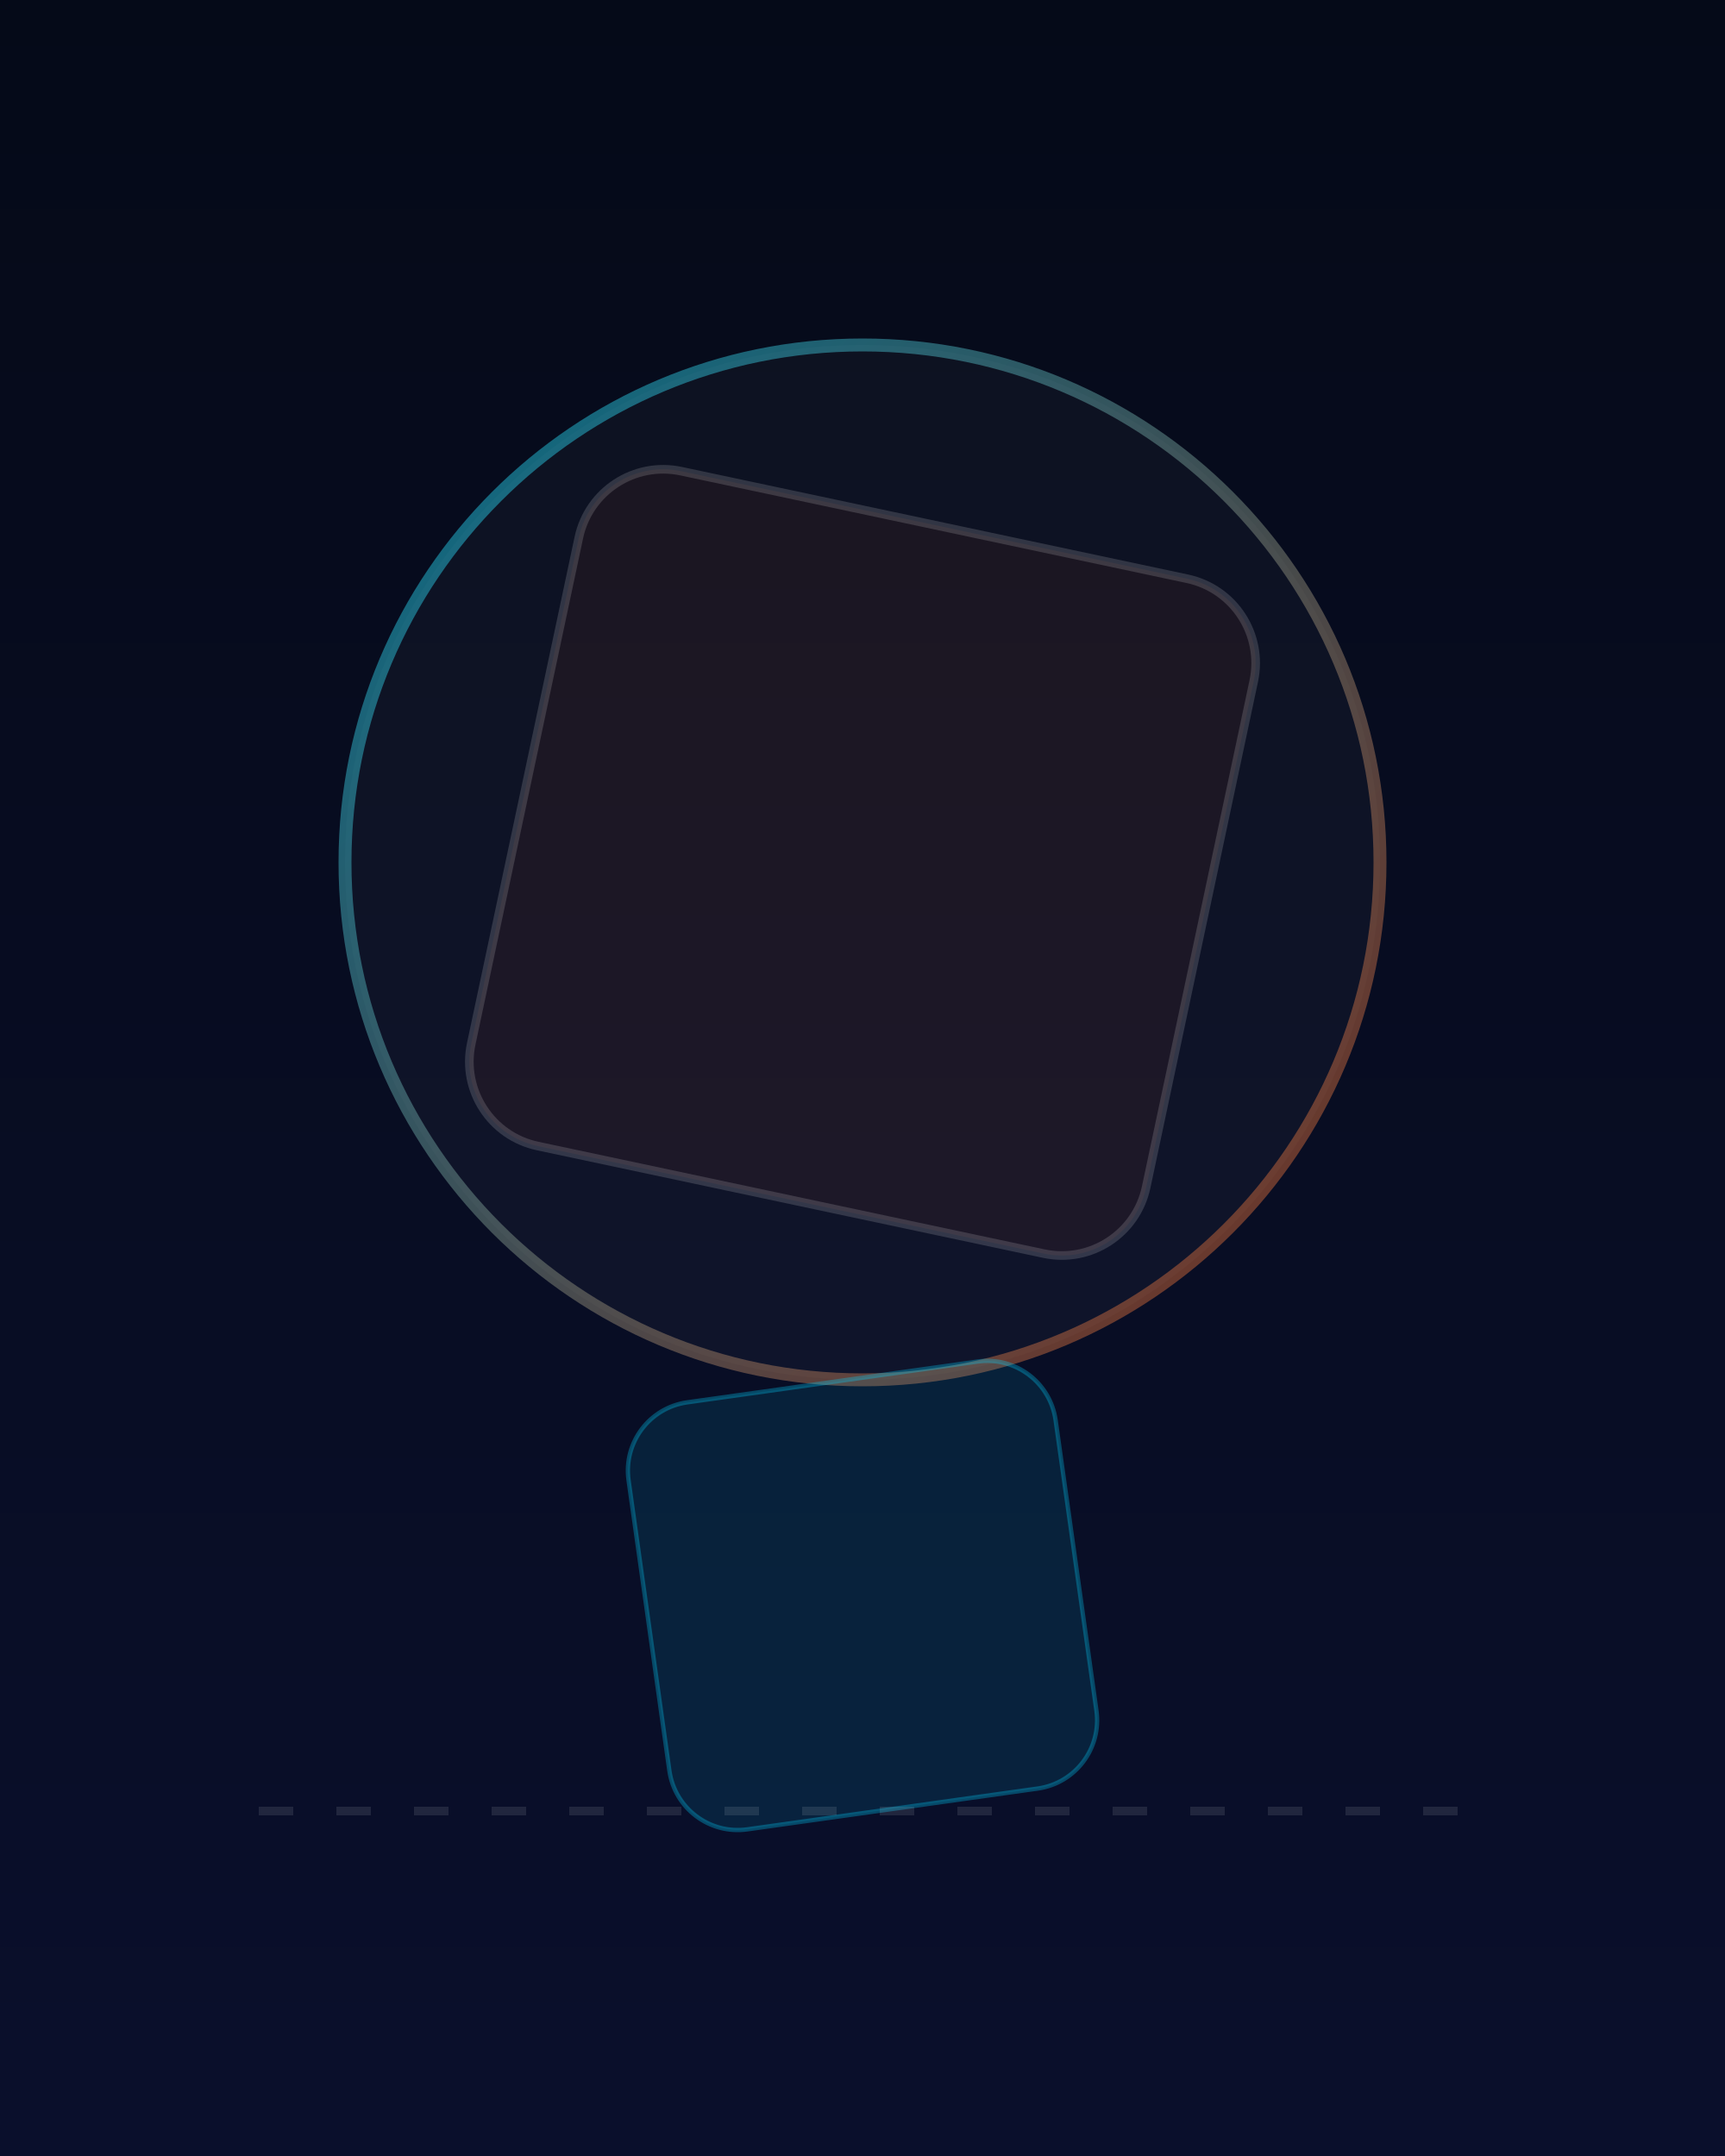
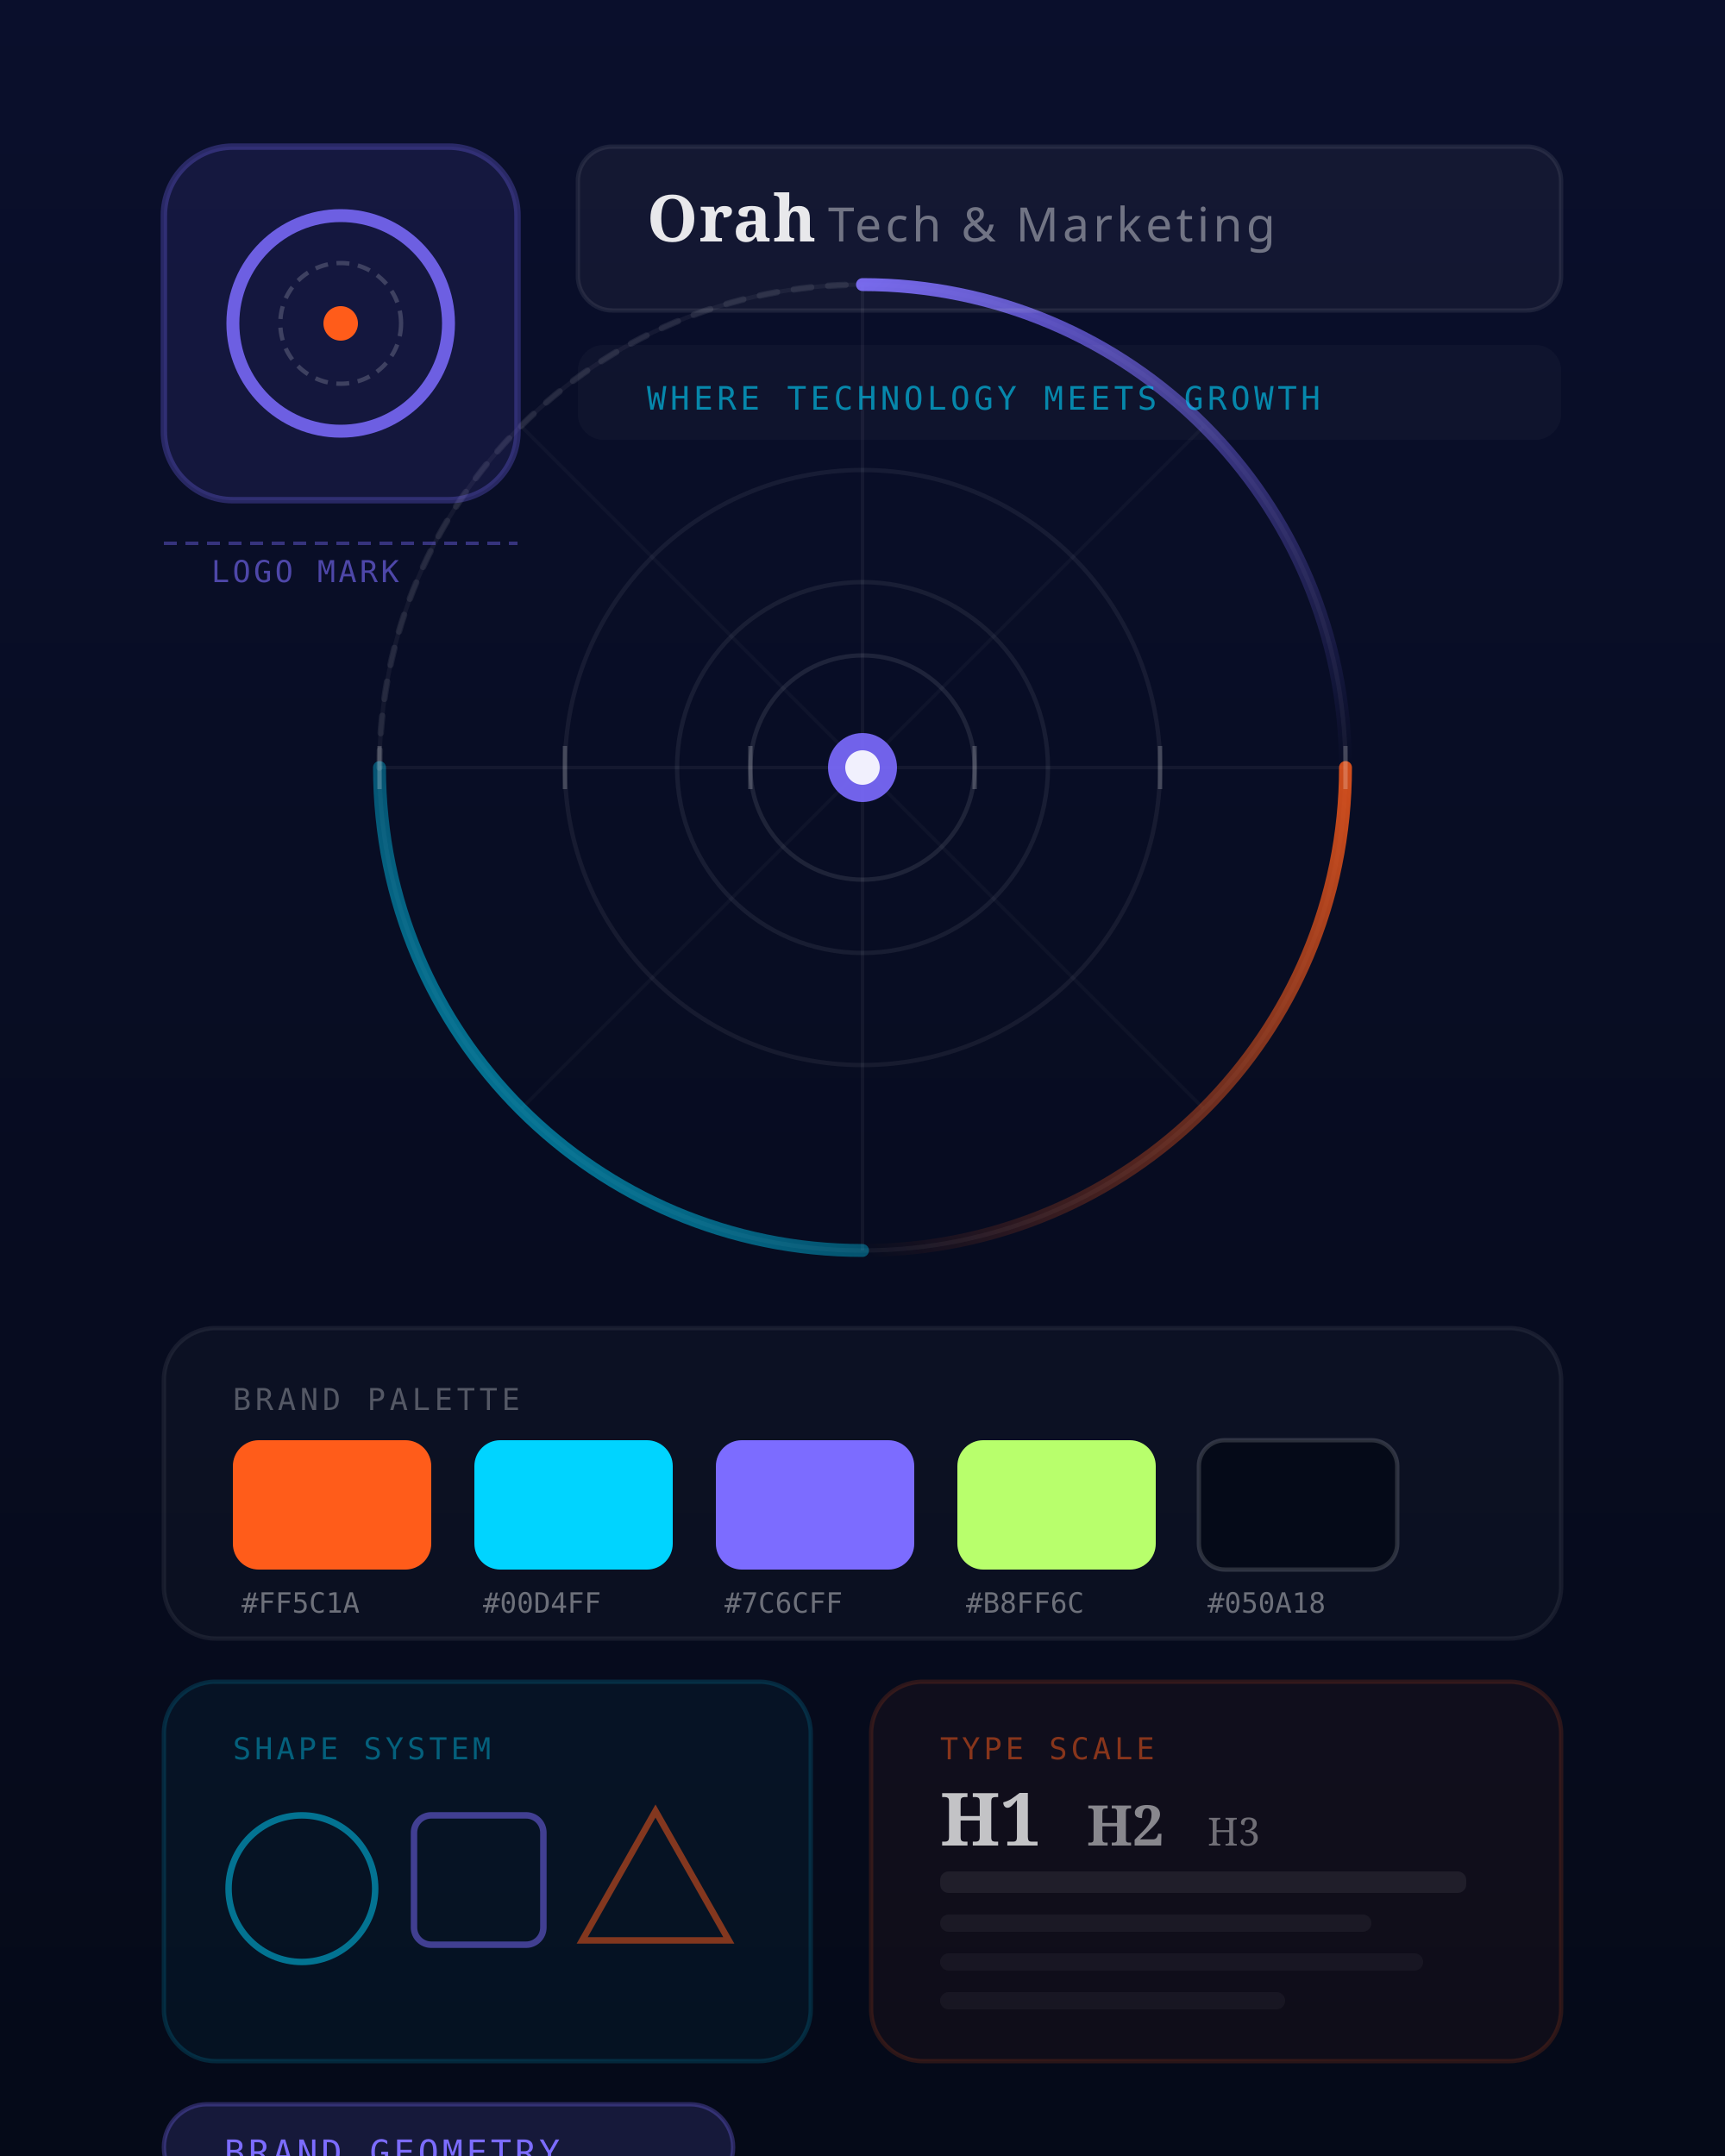
<svg xmlns="http://www.w3.org/2000/svg" viewBox="0 0 400 500" fill="none">
  <defs>
    <linearGradient id="bg" x1="0" y1="0" x2="0" y2="1">
-       <stop offset="0%" stop-color="#050a18" />
-       <stop offset="100%" stop-color="#0a0f2c" />
+       <stop offset="0%" stop-color="#0a0f2c" />
+       <stop offset="100%" stop-color="#050a18" />
    </linearGradient>
-     <linearGradient id="accent" x1="0" y1="0" x2="1" y2="1">
-       <stop offset="0%" stop-color="#00d4ff" stop-opacity="0.5" />
-       <stop offset="100%" stop-color="#ff5c1a" stop-opacity="0.45" />
+     <linearGradient id="arc1" x1="0" y1="0" x2="1" y2="1">
+       <stop offset="0%" stop-color="#7c6cff" stop-opacity="0.9" />
+       <stop offset="100%" stop-color="#7c6cff" stop-opacity="0" />
+     </linearGradient>
+     <linearGradient id="arc2" x1="1" y1="0" x2="0" y2="1">
+       <stop offset="0%" stop-color="#FF5C1A" stop-opacity="0.8" />
+       <stop offset="100%" stop-color="#FF5C1A" stop-opacity="0" />
+     </linearGradient>
+     <linearGradient id="arc3" x1="0" y1="1" x2="1" y2="0">
+       <stop offset="0%" stop-color="#00D4FF" stop-opacity="0.7" />
+       <stop offset="100%" stop-color="#00D4FF" stop-opacity="0" />
    </linearGradient>
  </defs>
  <rect width="400" height="500" fill="url(#bg)" />
-   <circle cx="200" cy="200" r="120" stroke="url(#accent)" stroke-width="3" fill="rgba(255,255,255,0.03)" />
-   <rect x="120" y="120" width="160" height="160" rx="20" transform="rotate(12 200 200)" stroke="rgba(255,255,255,0.15)" stroke-width="2" fill="rgba(255,92,26,0.06)" />
-   <rect x="150" y="320" width="100" height="100" rx="16" transform="rotate(-8 200 370)" fill="rgba(0,212,255,0.1)" stroke="rgba(0,212,255,0.3)" />
-   <path d="M60 420 L340 420" stroke="rgba(255,255,255,0.1)" stroke-width="2" stroke-dasharray="8 10" />
+   <circle cx="200" cy="178" r="112" stroke="rgba(255,255,255,0.05)" stroke-width="1" />
+   <circle cx="200" cy="178" r="69" stroke="rgba(255,255,255,0.06)" stroke-width="1" />
+   <circle cx="200" cy="178" r="43" stroke="rgba(255,255,255,0.07)" stroke-width="1" />
+   <circle cx="200" cy="178" r="26" stroke="rgba(255,255,255,0.09)" stroke-width="1" />
+   <line x1="88" y1="178" x2="312" y2="178" stroke="rgba(255,255,255,0.05)" stroke-width="0.8" />
+   <line x1="200" y1="66" x2="200" y2="290" stroke="rgba(255,255,255,0.05)" stroke-width="0.8" />
+   <line x1="121" y1="99" x2="279" y2="257" stroke="rgba(255,255,255,0.03)" stroke-width="0.8" />
+   <line x1="279" y1="99" x2="121" y2="257" stroke="rgba(255,255,255,0.03)" stroke-width="0.8" />
+   <path d="M 200 66 A 112 112 0 0 1 312 178" stroke="url(#arc1)" stroke-width="3" stroke-linecap="round" />
+   <path d="M 312 178 A 112 112 0 0 1 200 290" stroke="url(#arc2)" stroke-width="3" stroke-linecap="round" />
+   <path d="M 200 290 A 112 112 0 0 1 88 178" stroke="url(#arc3)" stroke-width="3" stroke-linecap="round" />
+   <path d="M 88 178 A 112 112 0 0 1 200 66" stroke="rgba(255,255,255,0.08)" stroke-width="1.5" stroke-linecap="round" stroke-dasharray="4,4" />
+   <circle cx="200" cy="178" r="8" fill="#7c6cff" opacity="0.9" />
+   <circle cx="200" cy="178" r="4" fill="white" opacity="0.9" />
+   <g stroke="rgba(255,255,255,0.2)" stroke-width="1">
+     <line x1="88" y1="173" x2="88" y2="183" />
+     <line x1="131" y1="173" x2="131" y2="183" />
+     <line x1="174" y1="173" x2="174" y2="183" />
+     <line x1="226" y1="173" x2="226" y2="183" />
+     <line x1="269" y1="173" x2="269" y2="183" />
+     <line x1="312" y1="173" x2="312" y2="183" />
+   </g>
+   <rect x="38" y="34" width="82" height="82" rx="16" fill="rgba(124,108,255,0.1)" stroke="rgba(124,108,255,0.28)" stroke-width="1.5" />
+   <circle cx="79" cy="75" r="25" stroke="#7c6cff" stroke-width="3" opacity="0.85" />
+   <circle cx="79" cy="75" r="14" stroke="rgba(255,255,255,0.18)" stroke-width="1" stroke-dasharray="3,2" />
+   <circle cx="79" cy="75" r="4" fill="#FF5C1A" />
+   <line x1="38" y1="126" x2="120" y2="126" stroke="rgba(124,108,255,0.4)" stroke-width="0.8" stroke-dasharray="3,2" />
+   <text x="49" y="135" font-family="monospace" font-size="7" fill="rgba(124,108,255,0.6)" letter-spacing="0.1em">LOGO MARK</text>
+   <rect x="134" y="34" width="228" height="38" rx="8" fill="rgba(255,255,255,0.04)" stroke="rgba(255,255,255,0.08)" />
+   <text x="150" y="56" font-family="serif" font-size="15" fill="rgba(255,255,255,0.9)" font-weight="bold" letter-spacing="0.02em">Orah</text>
+   <text x="192" y="56" font-family="sans-serif" font-size="11" fill="rgba(255,255,255,0.4)" letter-spacing="0.08em">Tech &amp; Marketing</text>
+   <rect x="134" y="80" width="228" height="22" rx="6" fill="rgba(255,255,255,0.025)" />
+   <text x="150" y="95" font-family="monospace" font-size="7.5" fill="rgba(0,212,255,0.6)" letter-spacing="0.12em">WHERE TECHNOLOGY MEETS GROWTH</text>
+   <rect x="38" y="308" width="324" height="72" rx="12" fill="rgba(255,255,255,0.02)" stroke="rgba(255,255,255,0.07)" />
+   <text x="54" y="327" font-family="monospace" font-size="7" fill="rgba(255,255,255,0.3)" letter-spacing="0.14em">BRAND PALETTE</text>
+   <rect x="54" y="334" width="46" height="30" rx="6" fill="#FF5C1A" />
+   <text x="56" y="374" font-family="monospace" font-size="6.5" fill="rgba(255,255,255,0.4)">#FF5C1A</text>
+   <rect x="110" y="334" width="46" height="30" rx="6" fill="#00D4FF" />
+   <text x="112" y="374" font-family="monospace" font-size="6.5" fill="rgba(255,255,255,0.4)">#00D4FF</text>
+   <rect x="166" y="334" width="46" height="30" rx="6" fill="#7c6cff" />
+   <text x="168" y="374" font-family="monospace" font-size="6.5" fill="rgba(255,255,255,0.4)">#7C6CFF</text>
+   <rect x="222" y="334" width="46" height="30" rx="6" fill="#b8ff6c" />
+   <text x="224" y="374" font-family="monospace" font-size="6.5" fill="rgba(255,255,255,0.4)">#B8FF6C</text>
+   <rect x="278" y="334" width="46" height="30" rx="6" fill="#050A18" stroke="rgba(255,255,255,0.15)" />
+   <text x="280" y="374" font-family="monospace" font-size="6.5" fill="rgba(255,255,255,0.4)">#050A18</text>
+   <rect x="38" y="390" width="150" height="88" rx="12" fill="rgba(0,212,255,0.04)" stroke="rgba(0,212,255,0.15)" />
+   <text x="54" y="408" font-family="monospace" font-size="7" fill="rgba(0,212,255,0.4)" letter-spacing="0.12em">SHAPE SYSTEM</text>
+   <circle cx="70" cy="438" r="17" stroke="#00D4FF" stroke-width="1.5" stroke-opacity="0.5" />
+   <rect x="96" y="421" width="30" height="30" rx="4" stroke="#7c6cff" stroke-width="1.5" stroke-opacity="0.5" />
+   <polygon points="152,420 169,450 135,450" stroke="#FF5C1A" stroke-width="1.5" stroke-opacity="0.5" />
+   <rect x="202" y="390" width="160" height="88" rx="12" fill="rgba(255,92,26,0.04)" stroke="rgba(255,92,26,0.15)" />
+   <text x="218" y="408" font-family="monospace" font-size="7" fill="rgba(255,92,26,0.5)" letter-spacing="0.12em">TYPE SCALE</text>
+   <text x="218" y="428" font-family="serif" font-size="17" fill="rgba(255,255,255,0.75)" font-weight="bold">H1</text>
+   <text x="252" y="428" font-family="serif" font-size="13" fill="rgba(255,255,255,0.5)" font-weight="bold">H2</text>
+   <text x="280" y="428" font-family="serif" font-size="9" fill="rgba(255,255,255,0.4)">H3</text>
+   <rect x="218" y="434" width="122" height="5" rx="2" fill="rgba(255,255,255,0.07)" />
+   <rect x="218" y="444" width="100" height="4" rx="2" fill="rgba(255,255,255,0.05)" />
+   <rect x="218" y="453" width="112" height="4" rx="2" fill="rgba(255,255,255,0.04)" />
+   <rect x="218" y="462" width="80" height="4" rx="2" fill="rgba(255,255,255,0.04)" />
+   <rect x="38" y="488" width="132" height="20" rx="10" fill="rgba(124,108,255,0.15)" stroke="rgba(124,108,255,0.3)" />
+   <text x="52" y="502" font-family="monospace" font-size="8" fill="#7c6cff" letter-spacing="0.1em">BRAND GEOMETRY</text>
</svg>
